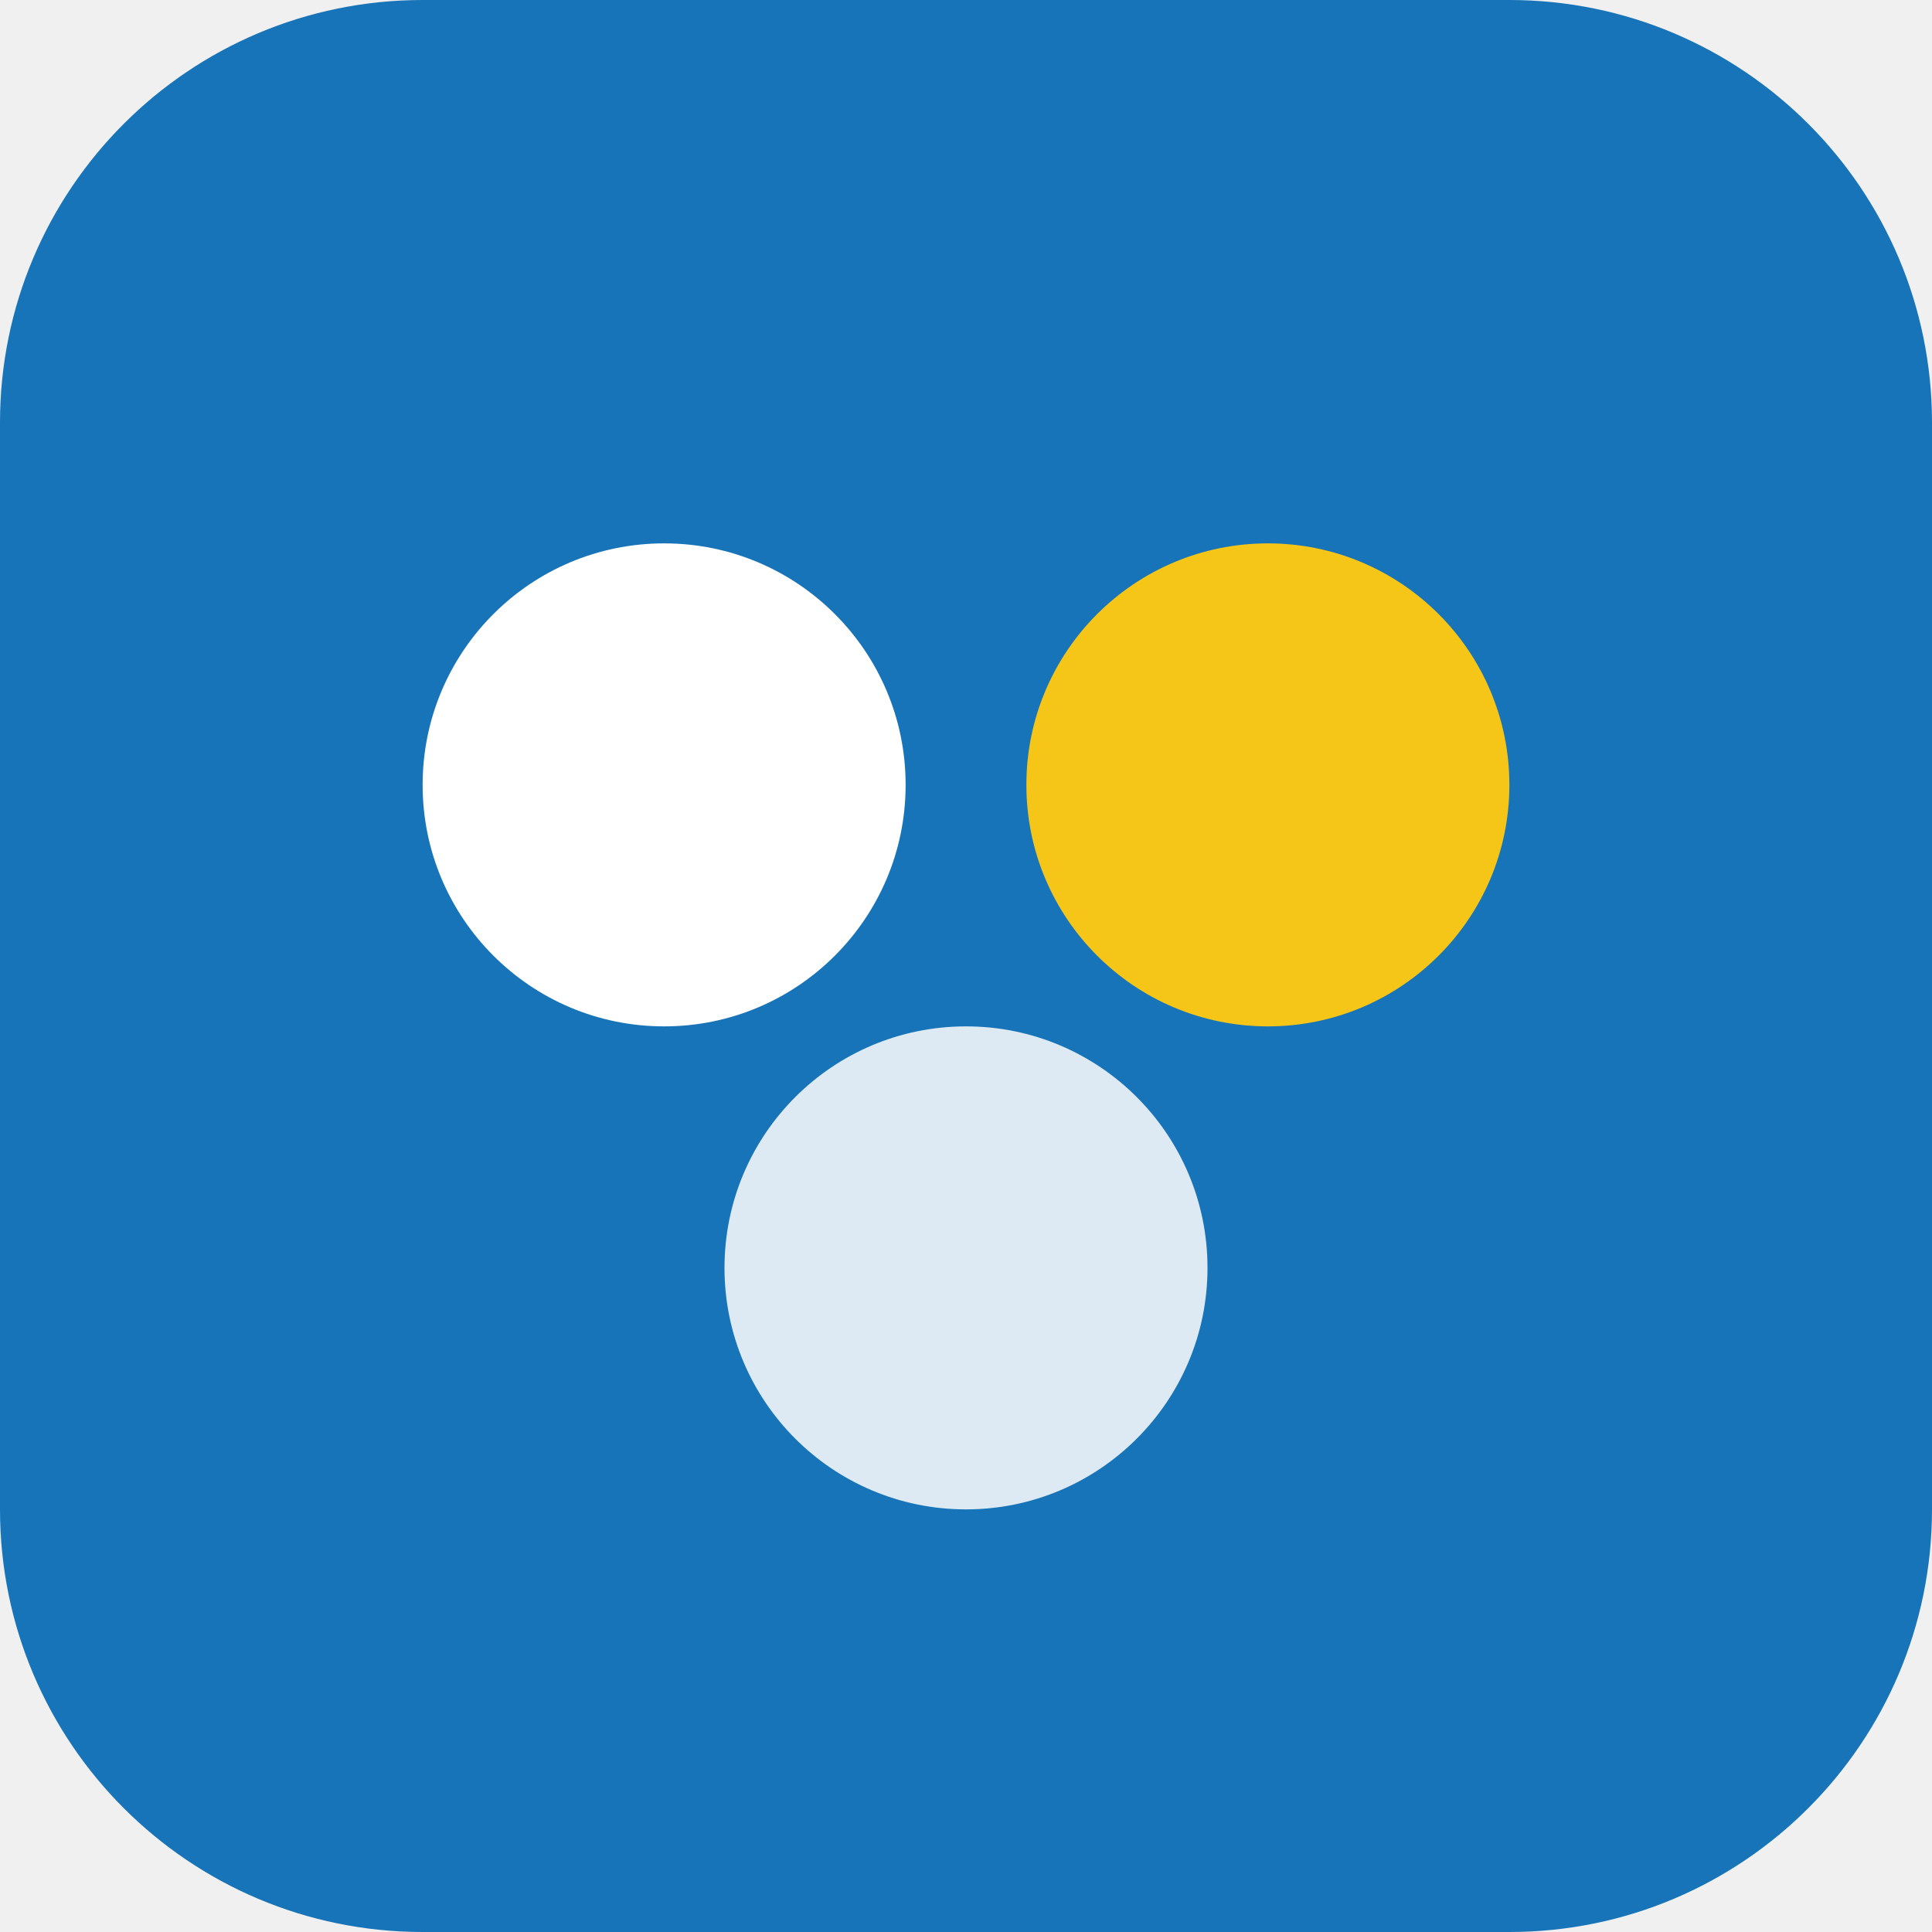
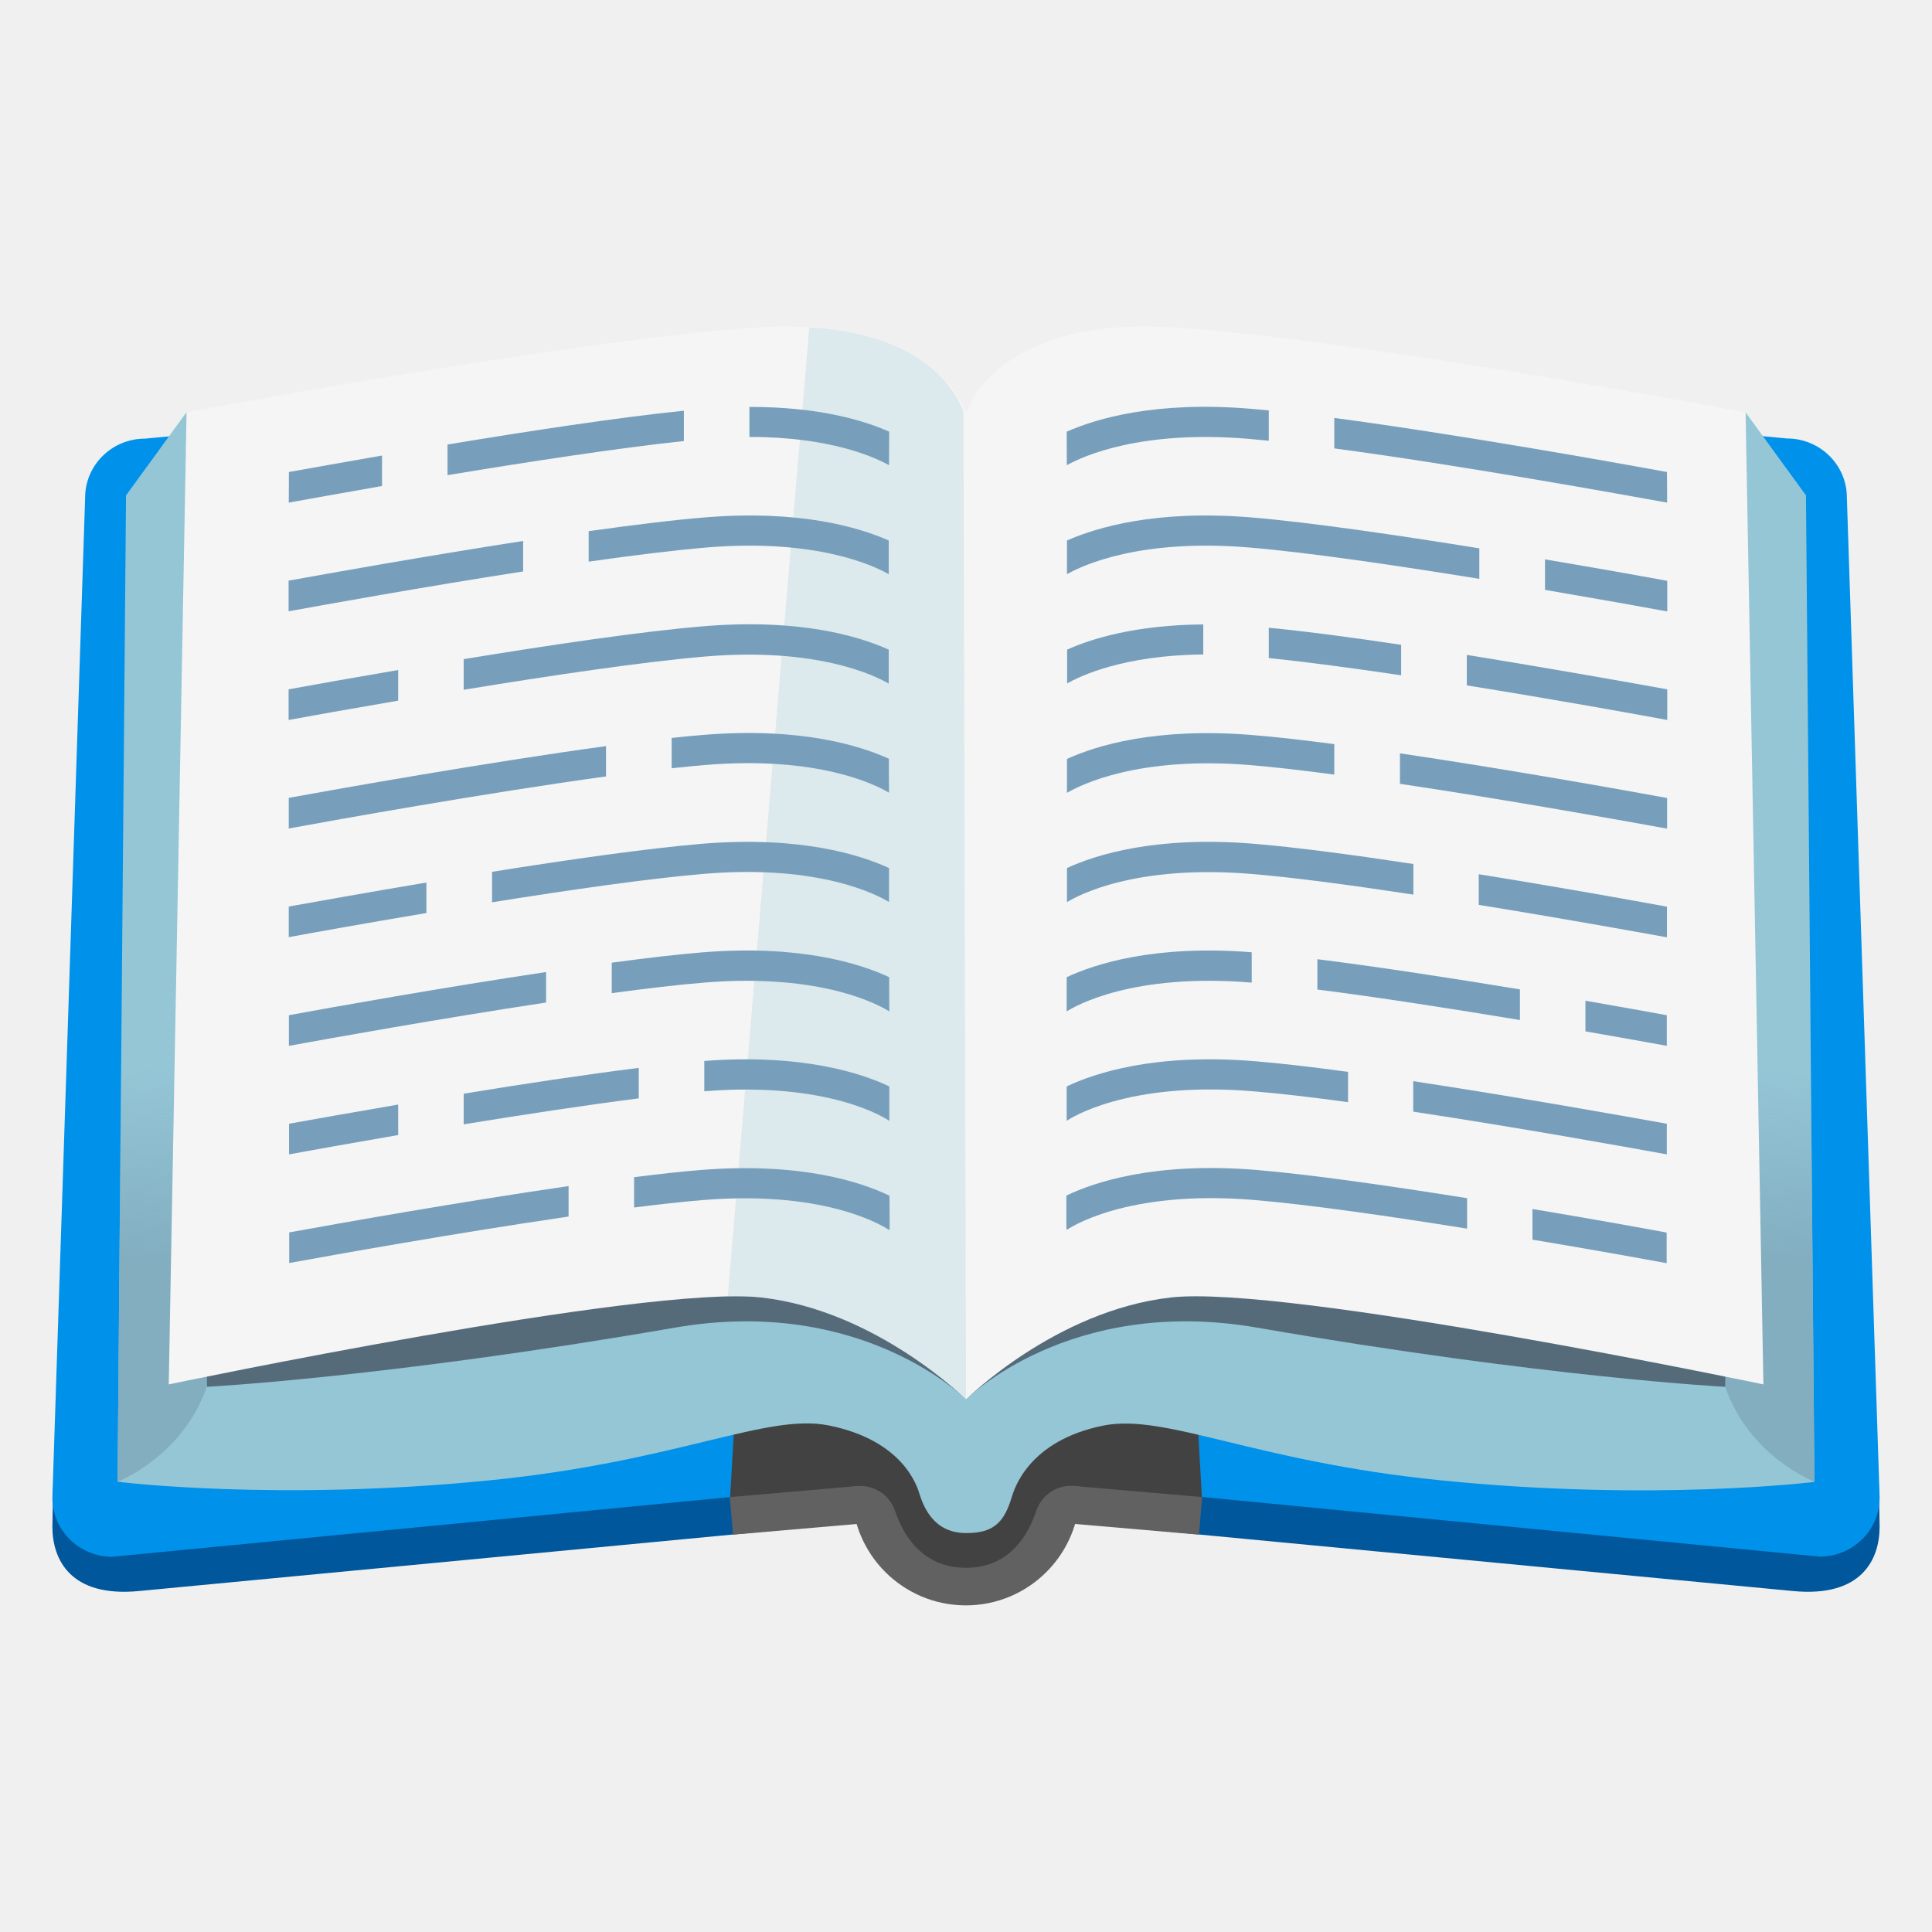
- <svg xmlns="http://www.w3.org/2000/svg" viewBox="0 0 32 32">
-   <rect width="32" height="32" rx="7" fill="#1874b8" />
-   <circle cx="11" cy="13" r="4" fill="#fff" />
-   <circle cx="21" cy="13" r="4" fill="#f5c518" />
-   <circle cx="16" cy="21" r="4" fill="#fff" opacity=".85" />
+ <svg xmlns="http://www.w3.org/2000/svg" x="0" y="0" viewBox="0 0 128 128">
+   <g>
+     <g>
+       <path fill="#01579B" d="M70.24,100.79l48.55,4.62 c4.57,0.44,5.74-2.11,5.74-4.27l-0.05-2.62l-59.71-8.42 C64.77,93.09,67.2,100.79,70.24,100.79z" />
+       <path fill="#0091EA" d="M72.01,98.51l7.64,0.67l40.91,3.95 c2.2,0,3.97-1.75,3.97-3.91l-2.17-66.26c0-2.16-1.78-3.91-3.97-3.91 l-46.38-4.38c-3.04,0-5.51,2.43-5.51,5.42v63 C66.5,96.08,68.96,98.51,72.01,98.51z" />
+       <path fill="#01579B" d="M57.76,100.79l-48.55,4.62 c-4.57,0.44-5.74-2.11-5.74-4.27l0.05-2.62l59.71-8.43 C63.23,93.09,60.8,100.79,57.76,100.79z" />
+       <path fill="#0091EA" d="M55.99,98.51l-7.58,0.67l-40.97,3.96 c-2.2,0-3.97-1.75-3.97-3.91l2.17-66.26c0-2.16,1.78-3.91,3.97-3.91 l46.38-4.38c3.04,0,5.51,2.43,5.51,5.42v63 C61.5,96.08,59.04,98.51,55.99,98.51z" />
+       <path fill="#424242" d="M78.75,83.68H49.27l-0.9,15.53l9.2,0.86 c0,0,1.97,4.92,6.43,4.92s6.43-4.92,6.43-4.92l9.2-0.86L78.75,83.68z" />
+       <g>
+         <line fill="none" stroke="#616161" stroke-width="2.5" stroke-miterlimit="10" x1="79.54" y1="100.43" x2="70.97" y2="99.69" />
+       </g>
+       <g>
+         <line fill="none" stroke="#616161" stroke-width="2.5" stroke-miterlimit="10" x1="48.46" y1="100.43" x2="57.03" y2="99.69" />
+       </g>
+       <path fill="#94C6D6" d="M119.65,32.82l-4-5.5L64,86.02L12.35,27.32l-4,5.5L7.79,98.17 c0,0,10.62,1.33,24.81-0.11c12.36-1.25,18.18-4.45,22.31-3.62 c4.96,1,5.86,4.05,6.02,4.57c0.45,1.44,1.34,2.56,3.07,2.56 S66.5,100.97,67.03,99.19c0.16-0.52,1.1-3.74,6.06-4.74 c4.13-0.83,9.95,2.37,22.31,3.62c14.19,1.44,24.81,0.11,24.81,0.11 L119.65,32.82z" />
+       <linearGradient id="SVGID_1_" gradientUnits="userSpaceOnUse" x1="50.88" y1="39.8" x2="50.64" y2="57.1" gradientTransform="matrix(-1 0 0-1 168.13 128)">
+         <stop offset="0.27" style="stop-color:#82AEC0" />
+         <stop offset="1" style="stop-color:#82AEC0;stop-opacity:0" />
+       </linearGradient>
+       <path fill="url(#SVGID_1_)" d="M114.3,91.87l0.16-26.39h5.47l0.28,32.69 C120.21,98.17,115.86,96.48,114.3,91.87z" />
+       <path fill="#566B7A" d="M114.55,76.49l-0.25,15.39c0,0-11.96-0.62-31.01-3.92 C70.83,85.8,64,92.72,64,92.72l-0.11-16.23 C63.89,76.49,114.55,76.49,114.55,76.49z" />
+       <path fill="#566B7A" d="M13.45,76.49l0.25,15.39c0,0,11.96-0.62,31.01-3.92 C57.17,85.8,64,92.72,64,92.72l-0.11-16.23 C63.89,76.49,13.45,76.49,13.45,76.49z" />
+       <linearGradient id="SVGID_00000025410635833408131330000002309893260359267232_" gradientUnits="userSpaceOnUse" x1="10.76" y1="39.8" x2="10.51" y2="57.1" gradientTransform="matrix(1 0 0-1 0 128)">
+         <stop offset="0.27" style="stop-color:#82AEC0" />
+         <stop offset="1" style="stop-color:#82AEC0;stop-opacity:0" />
+       </linearGradient>
+       <path fill="url(#SVGID_00000025410635833408131330000002309893260359267232_)" d="M13.7,91.87L13.54,65.48 H8.06L7.79,98.17C7.79,98.17,12.13,96.48,13.7,91.87z" />
+       <path fill="#F5F5F5" d="M115.65,27.32c0,0-26.54-4.99-38.19-5.64 c-10.96-0.61-13.21,4.97-13.43,5.64h-0.04 c-0.23-0.67-2.48-6.24-13.44-5.64 c-11.65,0.65-38.19,5.64-38.19,5.64l-1.18,64.4 c0,0,31.6-6.62,39.25-5.76S64,92.72,64,92.72v-0.01v0.01 c0,0,5.93-5.9,13.58-6.76s39.25,5.76,39.25,5.76L115.65,27.32z" />
+       <path opacity="0.26" fill="#94C6D6" d="M53.62,21.69l-5.4,64.2 c0.85-0.02,1.6,0,2.2,0.07C58.06,86.81,64,92.72,64,92.72l-0.17-65.4 C63.83,27.32,62.53,22.2,53.62,21.69z" />
+       <g>
+         <path fill="#779FBC" d="M25.31,30.18c-2.7,0.47-4.91,0.87-6.17,1.09 c0,0.62,0,1.3-0.01,2.03c1.11-0.2,3.37-0.61,6.18-1.1V30.18z" />
+         <g>
+           <path fill="#779FBC" d="M49.65,26.96v1.99c5.33-0.01,8.28,1.33,9.25,1.87 c0-0.83,0.01-1.57,0.01-2.22C57.26,27.86,54.24,26.95,49.65,26.96z" />
+           <path fill="#779FBC" d="M45.31,27.21c-4.33,0.44-10.36,1.36-15.66,2.24v2.03 c5.26-0.87,11.3-1.8,15.66-2.26V27.21z" />
+         </g>
+         <g>
+           <path fill="#779FBC" d="M34.66,35.84c-6.46,1-12.94,2.16-15.54,2.63 c0,0.66,0,1.34,0,2.03c2.26-0.41,8.89-1.61,15.54-2.64V35.84z" />
+           <path fill="#779FBC" d="M46.69,34.28C44.58,34.45,41.89,34.79,39,35.19v2.02 c2.95-0.42,5.71-0.76,7.85-0.94c7.18-0.59,10.97,1.17,12.03,1.77 c0-0.77,0-1.51,0-2.23C56.92,34.94,52.99,33.76,46.69,34.28z" />
+         </g>
+         <g>
+           <path fill="#779FBC" d="M26.38,44.39c-3.16,0.54-5.8,1.01-7.26,1.28 c0,0.67,0,1.35,0,2.03c1.31-0.24,3.99-0.72,7.26-1.28V44.39z" />
+           <path fill="#779FBC" d="M58.88,43.04c-1.95-0.88-5.89-2.08-12.25-1.55 C42.56,41.82,36.33,42.75,30.72,43.67v2.03 c5.66-0.93,11.98-1.87,16.08-2.21 c7.3-0.6,11.1,1.23,12.08,1.8 C58.88,44.52,58.88,43.78,58.88,43.04z" />
+         </g>
+         <g>
+           <path fill="#779FBC" d="M58.89,50.27C56.96,49.39,53,48.16,46.59,48.69 C45.94,48.74,45.24,48.81,44.5,48.89v2.01 c0.81-0.09,1.56-0.16,2.26-0.22C54.2,50.07,58,51.98,58.9,52.52 C58.89,51.77,58.89,51.02,58.89,50.27z" />
+           <path fill="#779FBC" d="M40.15,49.43C32.33,50.5,22.59,52.23,19.13,52.86 c0,0.68,0,1.35,0,2.03c3.05-0.56,13.02-2.35,21.02-3.45V49.43z" />
+         </g>
+         <g>
+           <path fill="#779FBC" d="M28.25,58.47c-3.93,0.66-7.33,1.27-9.12,1.59 c0,0.68,0,1.36,0,2.03c1.62-0.3,5.07-0.92,9.12-1.6V58.47z" />
+           <path fill="#779FBC" d="M58.9,57.51c-1.91-0.88-5.89-2.14-12.36-1.61 c-3.6,0.3-8.88,1.05-13.94,1.86v2.02 c5.11-0.82,10.48-1.59,14.1-1.89 c7.63-0.63,11.44,1.41,12.2,1.87 C58.9,59.01,58.9,58.26,58.9,57.51z" />
+         </g>
+         <path fill="#779FBC" d="M58.92,71.98c-1.82-0.87-5.76-2.18-12.26-1.69v2.01 c8.29-0.67,12.05,1.81,12.26,1.96 C58.92,73.52,58.92,72.76,58.92,71.98z" />
+         <g>
+           <path fill="#779FBC" d="M26.38,73.18c-3.08,0.53-5.7,0.99-7.23,1.27 c0,0.7,0,1.37,0,2.03c1.41-0.26,4.05-0.73,7.23-1.28V73.18z" />
+           <path fill="#779FBC" d="M30.72,72.46v2.03c3.88-0.63,8.05-1.27,11.6-1.72V70.75 C38.79,71.19,34.62,71.82,30.72,72.46z" />
+         </g>
+         <g>
+           <path fill="#779FBC" d="M37.67,78.58c-7.16,1.04-15.21,2.47-18.51,3.07 c0,0.74,0,1.42,0,2.03c2.99-0.55,11.19-2.01,18.51-3.08V78.58z" />
+           <path fill="#779FBC" d="M58.93,79.22c-1.81-0.88-5.84-2.25-12.56-1.7 c-1.27,0.1-2.75,0.27-4.36,0.47V80c1.67-0.21,3.21-0.38,4.52-0.49 c8.56-0.71,12.32,1.95,12.36,1.97l0.05-0.06 C58.94,80.73,58.94,80,58.93,79.22z" />
+         </g>
+         <g>
+           <path fill="#779FBC" d="M36.18,64.4c-6.82,1.02-14.05,2.31-17.04,2.86 c0,0.69,0,1.36,0,2.03c2.68-0.49,10.05-1.81,17.04-2.87V64.4z" />
+           <path fill="#779FBC" d="M58.91,64.74c-1.88-0.88-5.87-2.18-12.43-1.64 c-1.68,0.14-3.73,0.38-5.95,0.68v2.02 c2.29-0.31,4.4-0.56,6.12-0.7c7.88-0.65,11.69,1.54,12.27,1.91 C58.91,66.27,58.91,65.51,58.91,64.74z" />
+         </g>
+       </g>
+       <g>
+         <g>
+           <path fill="#779FBC" d="M88.41,29.71c8.28,1.1,19.1,3.06,22.04,3.59 c0-0.74,0-1.41-0.01-2.03C107,30.64,96.47,28.76,88.4,27.69v2.02 H88.41z" />
+           <path fill="#779FBC" d="M84.06,27.19c-0.43-0.04-0.84-0.08-1.23-0.11 c-6.27-0.52-10.19,0.65-12.16,1.52c0,0.65,0.01,1.4,0.01,2.22 c1.12-0.62,4.91-2.33,11.99-1.75c0.44,0.04,0.91,0.08,1.39,0.13 V27.19z" />
+         </g>
+         <g>
+           <path fill="#779FBC" d="M102.36,39.08c3.67,0.63,6.71,1.17,8.1,1.43 c0-0.7,0-1.37,0-2.03c-1.57-0.29-4.55-0.82-8.1-1.42V39.08z" />
+           <path fill="#779FBC" d="M98.02,36.33c-5.41-0.87-11.25-1.73-15.13-2.05 c-6.3-0.52-10.23,0.66-12.2,1.53c0,0.72,0,1.46,0,2.23 c1.06-0.6,4.85-2.36,12.03-1.77c3.91,0.32,9.84,1.2,15.29,2.08 v-2.02H98.02z" />
+         </g>
+         <path fill="#779FBC" d="M97.18,43.39v2.02c5.81,0.93,11.22,1.91,13.28,2.29 c0-0.69,0-1.36,0-2.03C108.13,45.25,102.82,44.3,97.18,43.39z" />
+         <g>
+           <path fill="#779FBC" d="M88.4,49.3c-2.01-0.26-3.87-0.48-5.41-0.6 c-6.41-0.53-10.37,0.7-12.3,1.58c0,0.75,0,1.5,0,2.25 c0.9-0.53,4.71-2.45,12.14-1.84c1.58,0.13,3.5,0.35,5.57,0.63 V49.3z" />
+           <path fill="#779FBC" d="M92.75,49.91v2.02c7.25,1.08,15.06,2.49,17.7,2.97 c0-0.68,0-1.36,0-2.03C107.47,52.32,99.82,50.96,92.75,49.91z" />
+         </g>
+         <g>
+           <path fill="#779FBC" d="M93.63,57.24c-3.95-0.6-7.78-1.11-10.58-1.34 c-6.48-0.53-10.46,0.73-12.36,1.61c0,0.75,0,1.51,0,2.26 c0.76-0.47,4.57-2.5,12.2-1.87c2.83,0.23,6.74,0.76,10.75,1.37v-2.03 H93.63z" />
+           <path fill="#779FBC" d="M97.97,57.92v2.03c5.44,0.88,10.42,1.78,12.47,2.15 c0-0.67,0-1.35,0-2.03C108.16,59.65,103.26,58.77,97.97,57.92z" />
+         </g>
+         <path fill="#779FBC" d="M105.04,66.3v2.03c2.36,0.41,4.29,0.76,5.39,0.96 c0-0.67,0-1.35,0-2.03C109.23,67.04,107.33,66.7,105.04,66.3z" />
+         <g>
+           <path fill="#779FBC" d="M89.29,71.01C87,70.7,84.88,70.45,83.16,70.31 c-6.64-0.55-10.65,0.79-12.49,1.67c0,0.78,0,1.54,0,2.28 c0.21-0.15,3.99-2.65,12.34-1.96c1.76,0.14,3.94,0.4,6.3,0.72 v-2.01H89.29z" />
+           <path fill="#779FBC" d="M93.63,71.63v2.02c6.88,1.04,14.1,2.34,16.8,2.83 c0-0.66,0-1.34,0-2.03C107.43,73.91,100.35,72.65,93.63,71.63z" />
+         </g>
+         <g>
+           <path fill="#779FBC" d="M97.18,79.38c-5.07-0.81-10.37-1.57-13.97-1.87 c-6.73-0.55-10.75,0.83-12.56,1.7c0,0.78,0,1.51,0,2.2l0.05,0.06 c0.03-0.02,3.79-2.68,12.36-1.97c3.63,0.3,9.02,1.08,14.14,1.9 v-2.02H97.18z" />
+           <path fill="#779FBC" d="M101.53,80.1v2.03c3.89,0.65,7.21,1.25,8.89,1.56 c0-0.61,0-1.29,0-2.03C108.59,81.32,105.31,80.73,101.53,80.1z" />
+         </g>
+         <g>
+           <path fill="#779FBC" d="M82.93,63.09c-6.46-0.51-10.4,0.78-12.26,1.65 c0,0.76,0,1.52,0,2.27c0.58-0.37,4.38-2.56,12.26-1.91V63.09z" />
+           <path fill="#779FBC" d="M87.28,63.55v2.01c4.12,0.52,9.07,1.3,13.42,2.02 v-2.03C96.32,64.83,91.37,64.06,87.28,63.55z" />
+         </g>
+         <g>
+           <path fill="#779FBC" d="M79.72,41.37c-4.48,0.03-7.43,0.95-9.02,1.67 c0,0.74,0,1.48,0,2.24c0.84-0.48,3.71-1.87,9.02-1.92V41.37z" />
+           <path fill="#779FBC" d="M84.06,41.59v2.01c2.49,0.25,5.58,0.67,8.77,1.14v-2.02 C89.63,42.24,86.55,41.83,84.06,41.59z" />
+         </g>
+       </g>
+       <path fill="#616161" d="M71.16,98.45c-1.12-0.1-2.15,0.59-2.51,1.66 c-0.54,1.63-1.8,3.76-4.65,3.76c-2.88,0-4.15-2.14-4.7-3.77 c-0.36-1.05-1.37-1.73-2.48-1.64l-0.39,0.03l0.01,0.32 c0,4.17,3.38,7.55,7.55,7.55s7.55-3.38,7.55-7.55 c0-0.1-0.01-0.33-0.01-0.33L71.16,98.45z" />
+     </g>
+   </g>
</svg>
